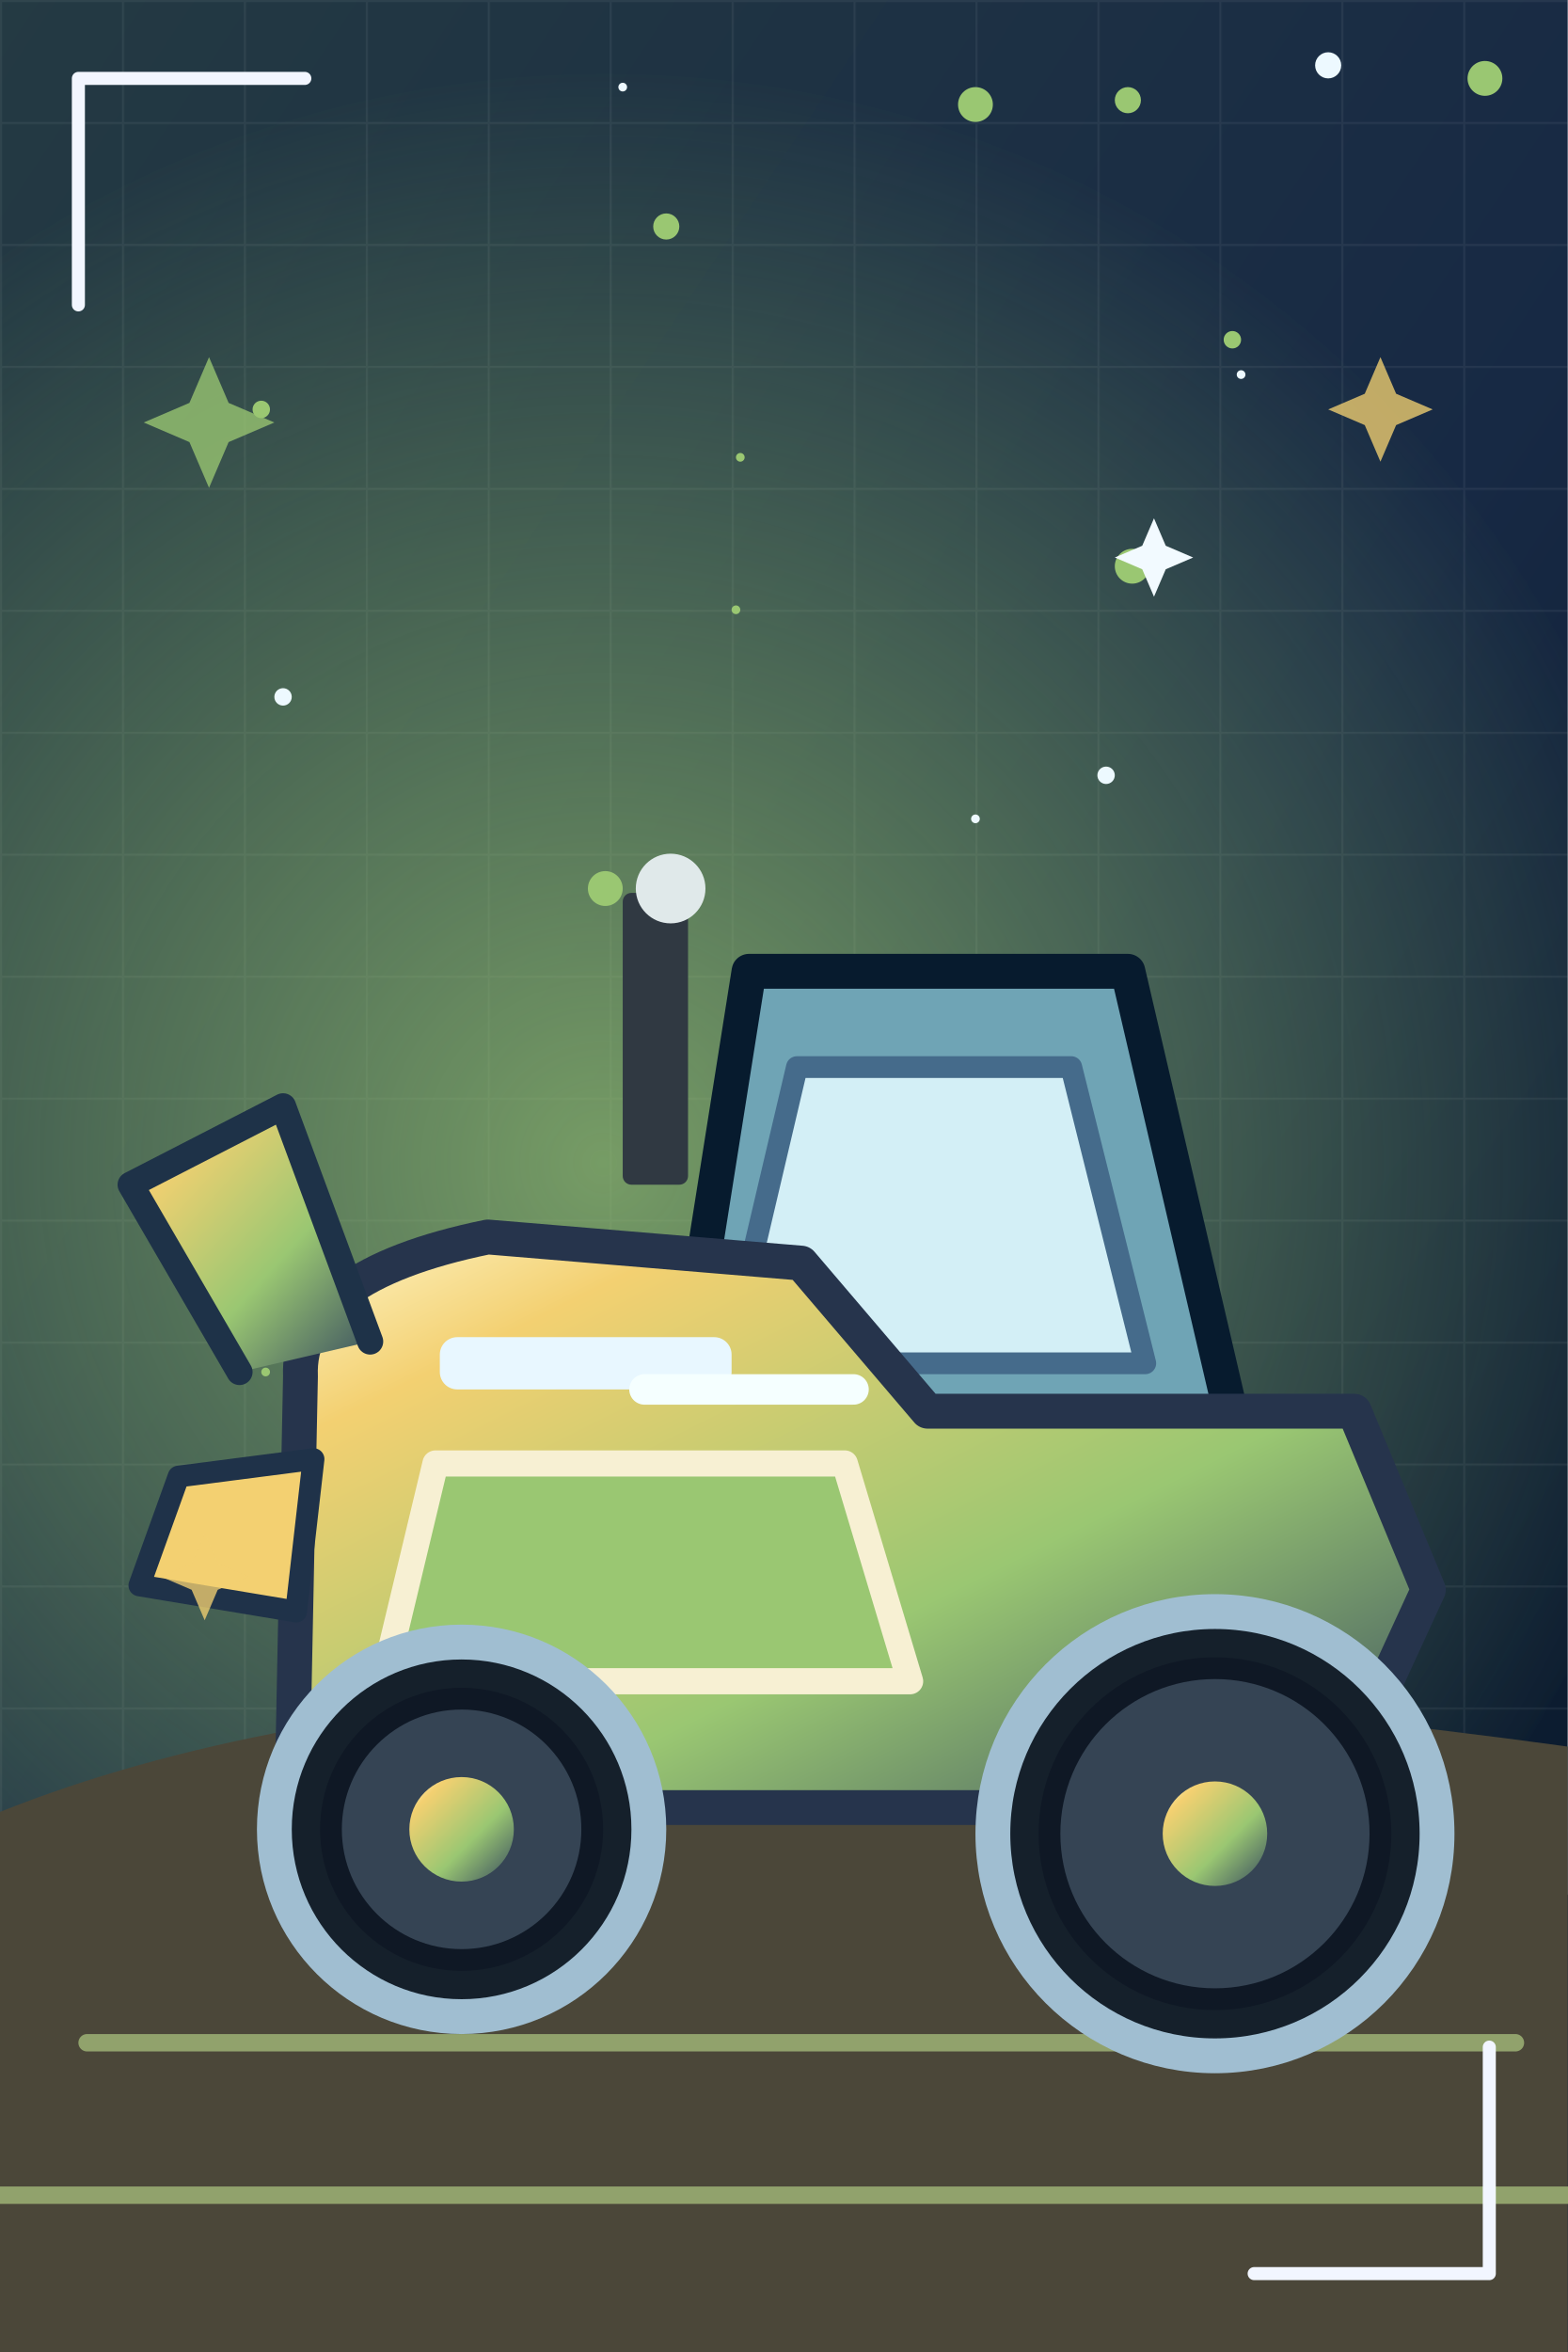
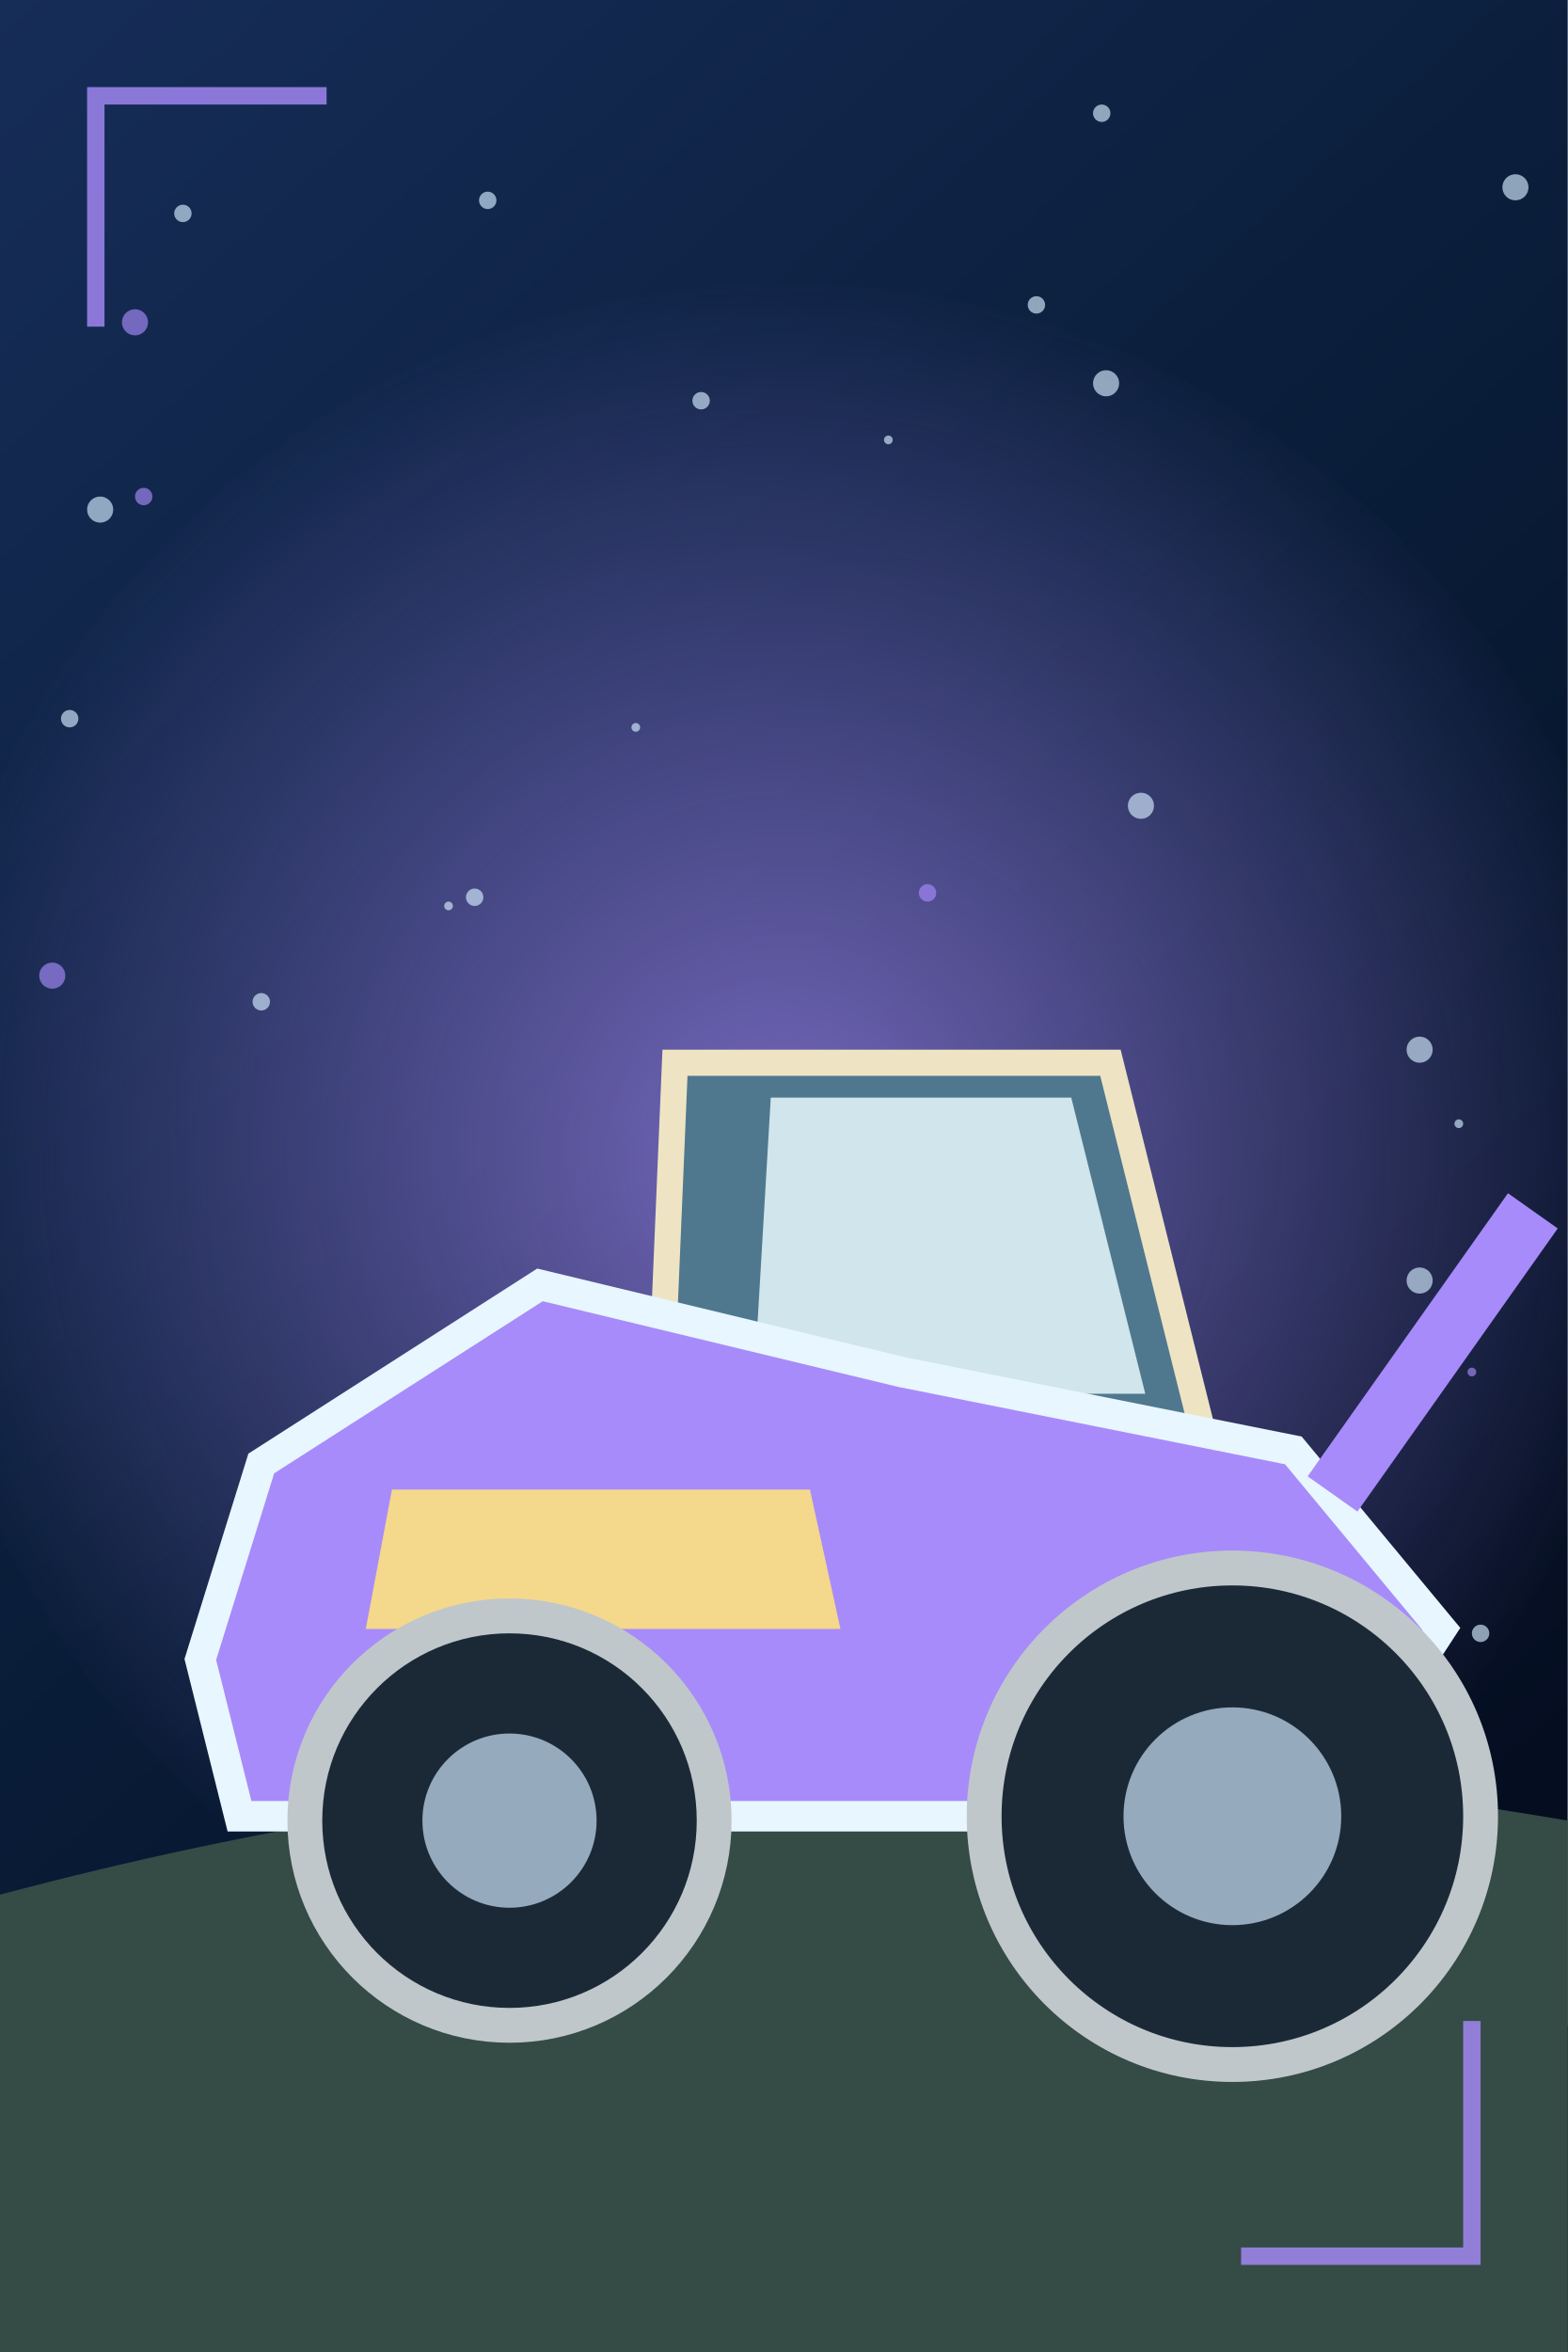
<svg xmlns="http://www.w3.org/2000/svg" width="360" height="540" viewBox="0 0 360 540" role="img" aria-label="Ackerwind Kompakt">
  <defs>
-     <linearGradient id="sky" x2="1" y2="1">
-       <stop stop-color="#243a43" />
-       <stop offset=".57" stop-color="#172944" />
-       <stop offset="1" stop-color="#071626" />
+     <linearGradient id="night" x2=".6" y2="1">
+       <stop stop-color="#162d58" />
+       <stop offset=".55" stop-color="#091c37" />
+       <stop offset="1" stop-color="#050d20" />
    </linearGradient>
-     <radialGradient id="glow">
-       <stop stop-color="#9ac772" stop-opacity=".72" />
-       <stop offset="1" stop-color="#9ac772" stop-opacity="0" />
+     <radialGradient id="h">
+       <stop stop-color="#a78bfa" stop-opacity=".68" />
+       <stop offset="1" stop-color="#a78bfa" stop-opacity="0" />
    </radialGradient>
-     <linearGradient id="skin" x2="1" y2="1">
-       <stop stop-color="#ffe8cf" />
-       <stop offset=".6" stop-color="#ebbaa9" />
-       <stop offset="1" stop-color="#bf8f91" />
-     </linearGradient>
-     <linearGradient id="metal" x2="1" y2="1">
-       <stop stop-color="#fff7cb" />
-       <stop offset=".18" stop-color="#f3d071" />
-       <stop offset=".6" stop-color="#9ac772" />
-       <stop offset="1" stop-color="#394d60" />
-     </linearGradient>
-     <linearGradient id="cloth" x2="0" y2="1">
-       <stop stop-color="#9ac772" />
-       <stop offset="1" stop-color="#182c59" />
-     </linearGradient>
-     <pattern id="grid" width="28" height="28" patternUnits="userSpaceOnUse">
-       <path d="M28 0H0V28" fill="none" stroke="#ffffff" stroke-opacity=".055" />
-     </pattern>
  </defs>
-   <rect x="0" y="0" width="360" height="540" rx="0" fill="url(#sky)" stroke="none" stroke-width="0" />
-   <rect x="0" y="0" width="360" height="540" rx="0" fill="url(#grid)" stroke="none" stroke-width="0" />
-   <circle cx="139" cy="267" r="250" fill="url(#glow)" stroke="none" stroke-width="0" />
-   <circle cx="200" cy="373" r="2" fill="#edf9ff" stroke="none" stroke-width="0" />
-   <circle cx="259" cy="23" r="3" fill="#9ac772" stroke="none" stroke-width="0" />
-   <circle cx="283" cy="78" r="2" fill="#9ac772" stroke="none" stroke-width="0" />
-   <circle cx="285" cy="86" r="1" fill="#edf9ff" stroke="none" stroke-width="0" />
-   <circle cx="153" cy="52" r="3" fill="#9ac772" stroke="none" stroke-width="0" />
-   <circle cx="254" cy="352" r="2" fill="#9ac772" stroke="none" stroke-width="0" />
-   <circle cx="118" cy="371" r="2" fill="#edf9ff" stroke="none" stroke-width="0" />
-   <circle cx="224" cy="24" r="4" fill="#9ac772" stroke="none" stroke-width="0" />
-   <circle cx="60" cy="94" r="2" fill="#9ac772" stroke="none" stroke-width="0" />
-   <circle cx="254" cy="178" r="2" fill="#edf9ff" stroke="none" stroke-width="0" />
-   <circle cx="139" cy="204" r="4" fill="#9ac772" stroke="none" stroke-width="0" />
-   <circle cx="202" cy="251" r="4" fill="#9ac772" stroke="none" stroke-width="0" />
-   <circle cx="224" cy="188" r="1" fill="#edf9ff" stroke="none" stroke-width="0" />
-   <circle cx="110" cy="361" r="1" fill="#9ac772" stroke="none" stroke-width="0" />
-   <circle cx="287" cy="398" r="2" fill="#9ac772" stroke="none" stroke-width="0" />
-   <circle cx="225" cy="274" r="2" fill="#edf9ff" stroke="none" stroke-width="0" />
-   <circle cx="311" cy="413" r="1" fill="#9ac772" stroke="none" stroke-width="0" />
-   <circle cx="169" cy="140" r="1" fill="#9ac772" stroke="none" stroke-width="0" />
-   <circle cx="84" cy="300" r="1" fill="#edf9ff" stroke="none" stroke-width="0" />
-   <circle cx="61" cy="315" r="1" fill="#9ac772" stroke="none" stroke-width="0" />
-   <circle cx="254" cy="266" r="3" fill="#9ac772" stroke="none" stroke-width="0" />
-   <circle cx="143" cy="20" r="1" fill="#edf9ff" stroke="none" stroke-width="0" />
-   <circle cx="170" cy="105" r="1" fill="#9ac772" stroke="none" stroke-width="0" />
-   <circle cx="341" cy="18" r="4" fill="#9ac772" stroke="none" stroke-width="0" />
-   <circle cx="65" cy="160" r="2" fill="#edf9ff" stroke="none" stroke-width="0" />
-   <circle cx="254" cy="437" r="2" fill="#9ac772" stroke="none" stroke-width="0" />
-   <circle cx="260" cy="130" r="4" fill="#9ac772" stroke="none" stroke-width="0" />
-   <circle cx="305" cy="15" r="3" fill="#edf9ff" stroke="none" stroke-width="0" />
-   <path d="M265 119L267.7 125.3L274 128L267.7 130.7L265 137L262.3 130.7L256 128L262.3 125.3Z" fill="#f2faff" stroke="none" stroke-width="0" stroke-linecap="round" stroke-linejoin="round" />
-   <path d="M282 317L283.5 320.5L287 322L283.5 323.5L282 327L280.5 323.5L277 322L280.5 320.5Z" fill="#f2faff" stroke="none" stroke-width="0" stroke-linecap="round" stroke-linejoin="round" />
-   <path d="M202 382L204.4 387.6L210 390L204.4 392.4L202 398L199.6 392.4L194 390L199.6 387.6Z" fill="#f2faff" stroke="none" stroke-width="0" stroke-linecap="round" stroke-linejoin="round" />
-   <path d="M0 440 Q70 390 145 449 Q225 391 360 435V540H0Z" fill="#08192e" stroke="none" stroke-width="0" stroke-linecap="round" stroke-linejoin="round" />
-   <ellipse cx="180" cy="483" rx="143" ry="20" fill="#060e20" />
-   <path d="M0 416Q120 368 360 401V540H0Z" fill="#4b4739" stroke="none" stroke-width="0" stroke-linecap="round" stroke-linejoin="round" />
-   <path d="M20 469L348 469M0 504L360 504" fill="none" stroke="#91a26c" stroke-width="4" stroke-linecap="round" stroke-linejoin="round" />
-   <path d="M156 324L172 223 259 223 283 326Z" fill="#6fa4b5" stroke="#071b2e" stroke-width="8" stroke-linecap="round" stroke-linejoin="round" />
-   <path d="M183 245H246L263 313H167Z" fill="#d3eff6" stroke="#456b8b" stroke-width="5" stroke-linecap="round" stroke-linejoin="round" />
-   <path d="M69 316Q68 293 112 284L184 290 213 324H311L328 365 305 415H67Z" fill="url(#metal)" stroke="#26344c" stroke-width="8" stroke-linecap="round" stroke-linejoin="round" />
-   <path d="M100 336H194L209 386H88Z" fill="#9ac772" stroke="#f7f0d3" stroke-width="6" stroke-linecap="round" stroke-linejoin="round" />
-   <path d="M68 370L32 364 41 339 72 335Z" fill="#f3d071" stroke="#1f3249" stroke-width="5" stroke-linecap="round" stroke-linejoin="round" />
-   <path d="M55 315L30 272 65 254 85 308" fill="url(#metal)" stroke="#1e3248" stroke-width="6" stroke-linecap="round" stroke-linejoin="round" />
-   <circle cx="106" cy="420" r="43" fill="#15202b" stroke="#a0bed1" stroke-width="8" />
-   <circle cx="106" cy="420" r="30" fill="#354454" stroke="#0f1825" stroke-width="5" />
-   <circle cx="106" cy="420" r="12" fill="url(#metal)" stroke="none" stroke-width="0" />
-   <circle cx="279" cy="421" r="51" fill="#15202b" stroke="#a0bed1" stroke-width="8" />
-   <circle cx="279" cy="421" r="38" fill="#354454" stroke="#0f1825" stroke-width="5" />
-   <circle cx="279" cy="421" r="12" fill="url(#metal)" stroke="none" stroke-width="0" />
-   <rect x="101" y="307" width="67" height="12" rx="4" fill="#e8f7ff" stroke="none" stroke-width="0" />
-   <path d="M148 319L196 319" fill="none" stroke="#f5ffff" stroke-width="7" stroke-linecap="round" stroke-linejoin="round" />
-   <rect x="143" y="205" width="15" height="67" rx="2" fill="#303942" stroke="none" stroke-width="0" />
-   <circle cx="154" cy="204" r="8" fill="#e0e9ea" stroke="none" stroke-width="0" />
-   <path d="M18 18V70 M18 18H70M342 470V522M342 522H288" fill="none" stroke="#f2f6ff" stroke-width="3" stroke-linecap="round" stroke-linejoin="round" />
-   <g opacity=".77">
-     <path d="M48 82L52.5 92.5L63 97L52.5 101.5L48 112L43.5 101.5L33 97L43.5 92.5Z" fill="#9ac772" stroke="none" stroke-width="0" stroke-linecap="round" stroke-linejoin="round" />
-     <path d="M317 82L320.6 90.4L329 94L320.6 97.6L317 106L313.4 97.6L305 94L313.4 90.4Z" fill="#f3d071" stroke="none" stroke-width="0" stroke-linecap="round" stroke-linejoin="round" />
-     <path d="M47 352L50.0 359.0L57 362L50.0 365.0L47 372L44.0 365.0L37 362L44.0 359.0Z" fill="#f3d071" stroke="none" stroke-width="0" stroke-linecap="round" stroke-linejoin="round" />
-   </g>
+   <rect width="360" height="540" fill="url(#night)" />
+   <circle cx="180" cy="265" r="200" fill="url(#h)" />
+   <path d="M0 460Q90 410 180 460T360 465V540H0Z" fill="#071528" />
+   <circle cx="221" cy="436" r="1" fill="#a78bfa" opacity=".65" />
+   <circle cx="60" cy="230" r="2" fill="#d4edff" opacity=".65" />
+   <circle cx="262" cy="185" r="3" fill="#d4edff" opacity=".65" />
+   <circle cx="131" cy="371" r="1" fill="#d4edff" opacity=".65" />
+   <circle cx="178" cy="455" r="2" fill="#a78bfa" opacity=".65" />
+   <circle cx="348" cy="43" r="3" fill="#d4edff" opacity=".65" />
+   <circle cx="335" cy="258" r="1" fill="#d4edff" opacity=".65" />
+   <circle cx="340" cy="375" r="2" fill="#d4edff" opacity=".65" />
+   <circle cx="31" cy="74" r="3" fill="#a78bfa" opacity=".65" />
+   <circle cx="103" cy="208" r="1" fill="#d4edff" opacity=".65" />
+   <circle cx="109" cy="206" r="2" fill="#d4edff" opacity=".65" />
+   <circle cx="23" cy="117" r="3" fill="#d4edff" opacity=".65" />
+   <circle cx="338" cy="315" r="1" fill="#a78bfa" opacity=".65" />
+   <circle cx="112" cy="46" r="2" fill="#d4edff" opacity=".65" />
+   <circle cx="326" cy="294" r="3" fill="#d4edff" opacity=".65" />
+   <circle cx="68" cy="403" r="1" fill="#d4edff" opacity=".65" />
+   <circle cx="213" cy="205" r="2" fill="#a78bfa" opacity=".65" />
+   <circle cx="254" cy="88" r="3" fill="#d4edff" opacity=".65" />
+   <circle cx="152" cy="401" r="1" fill="#d4edff" opacity=".65" />
+   <circle cx="238" cy="70" r="2" fill="#d4edff" opacity=".65" />
+   <circle cx="12" cy="224" r="3" fill="#a78bfa" opacity=".65" />
+   <circle cx="208" cy="367" r="1" fill="#d4edff" opacity=".65" />
+   <circle cx="161" cy="92" r="2" fill="#d4edff" opacity=".65" />
+   <circle cx="162" cy="296" r="3" fill="#d4edff" opacity=".65" />
+   <circle cx="149" cy="433" r="1" fill="#a78bfa" opacity=".65" />
+   <circle cx="16" cy="165" r="2" fill="#d4edff" opacity=".65" />
+   <circle cx="326" cy="241" r="3" fill="#d4edff" opacity=".65" />
+   <circle cx="125" cy="307" r="1" fill="#d4edff" opacity=".65" />
+   <circle cx="33" cy="114" r="2" fill="#a78bfa" opacity=".65" />
+   <circle cx="193" cy="444" r="3" fill="#d4edff" opacity=".65" />
+   <circle cx="146" cy="167" r="1" fill="#d4edff" opacity=".65" />
+   <circle cx="42" cy="49" r="2" fill="#d4edff" opacity=".65" />
+   <circle cx="91" cy="399" r="3" fill="#a78bfa" opacity=".65" />
+   <circle cx="204" cy="101" r="1" fill="#d4edff" opacity=".65" />
+   <circle cx="253" cy="26" r="2" fill="#d4edff" opacity=".65" />
+   <path d="M0 435Q180 387 360 418V540H0Z" fill="#354b46" />
+   <path d="M151 339L155 244H255L279 340Z" fill="#4f788e" stroke="#eee4c3" stroke-width="6" />
+   <path d="M177 252H246L263 320H173Z" fill="#d0e5ec" />
+   <path d="M60 336L124 295L207 315L297 333L331 374L303 417H55L46 381Z" fill="#a78bfa" stroke="#e8f6ff" stroke-width="7" />
+   <path d="M90 342H186L193 374H84Z" fill="#f4d88c" />
+   <circle cx="117" cy="418" r="47" fill="#1b2937" stroke="#bfc7cb" stroke-width="8" />
+   <circle cx="283" cy="417" r="57" fill="#1b2937" stroke="#bfc7cb" stroke-width="8" />
+   <circle cx="117" cy="418" r="20" fill="#95aabd" />
+   <circle cx="283" cy="417" r="25" fill="#95aabd" />
+   <path d="M306 343L352 278" fill="none" stroke="#a78bfa" stroke-width="14" />
+   <path d="M22 75V22H75M285 518H338V464" fill="none" stroke="#a78bfa" stroke-width="4" opacity=".8" />
</svg>
